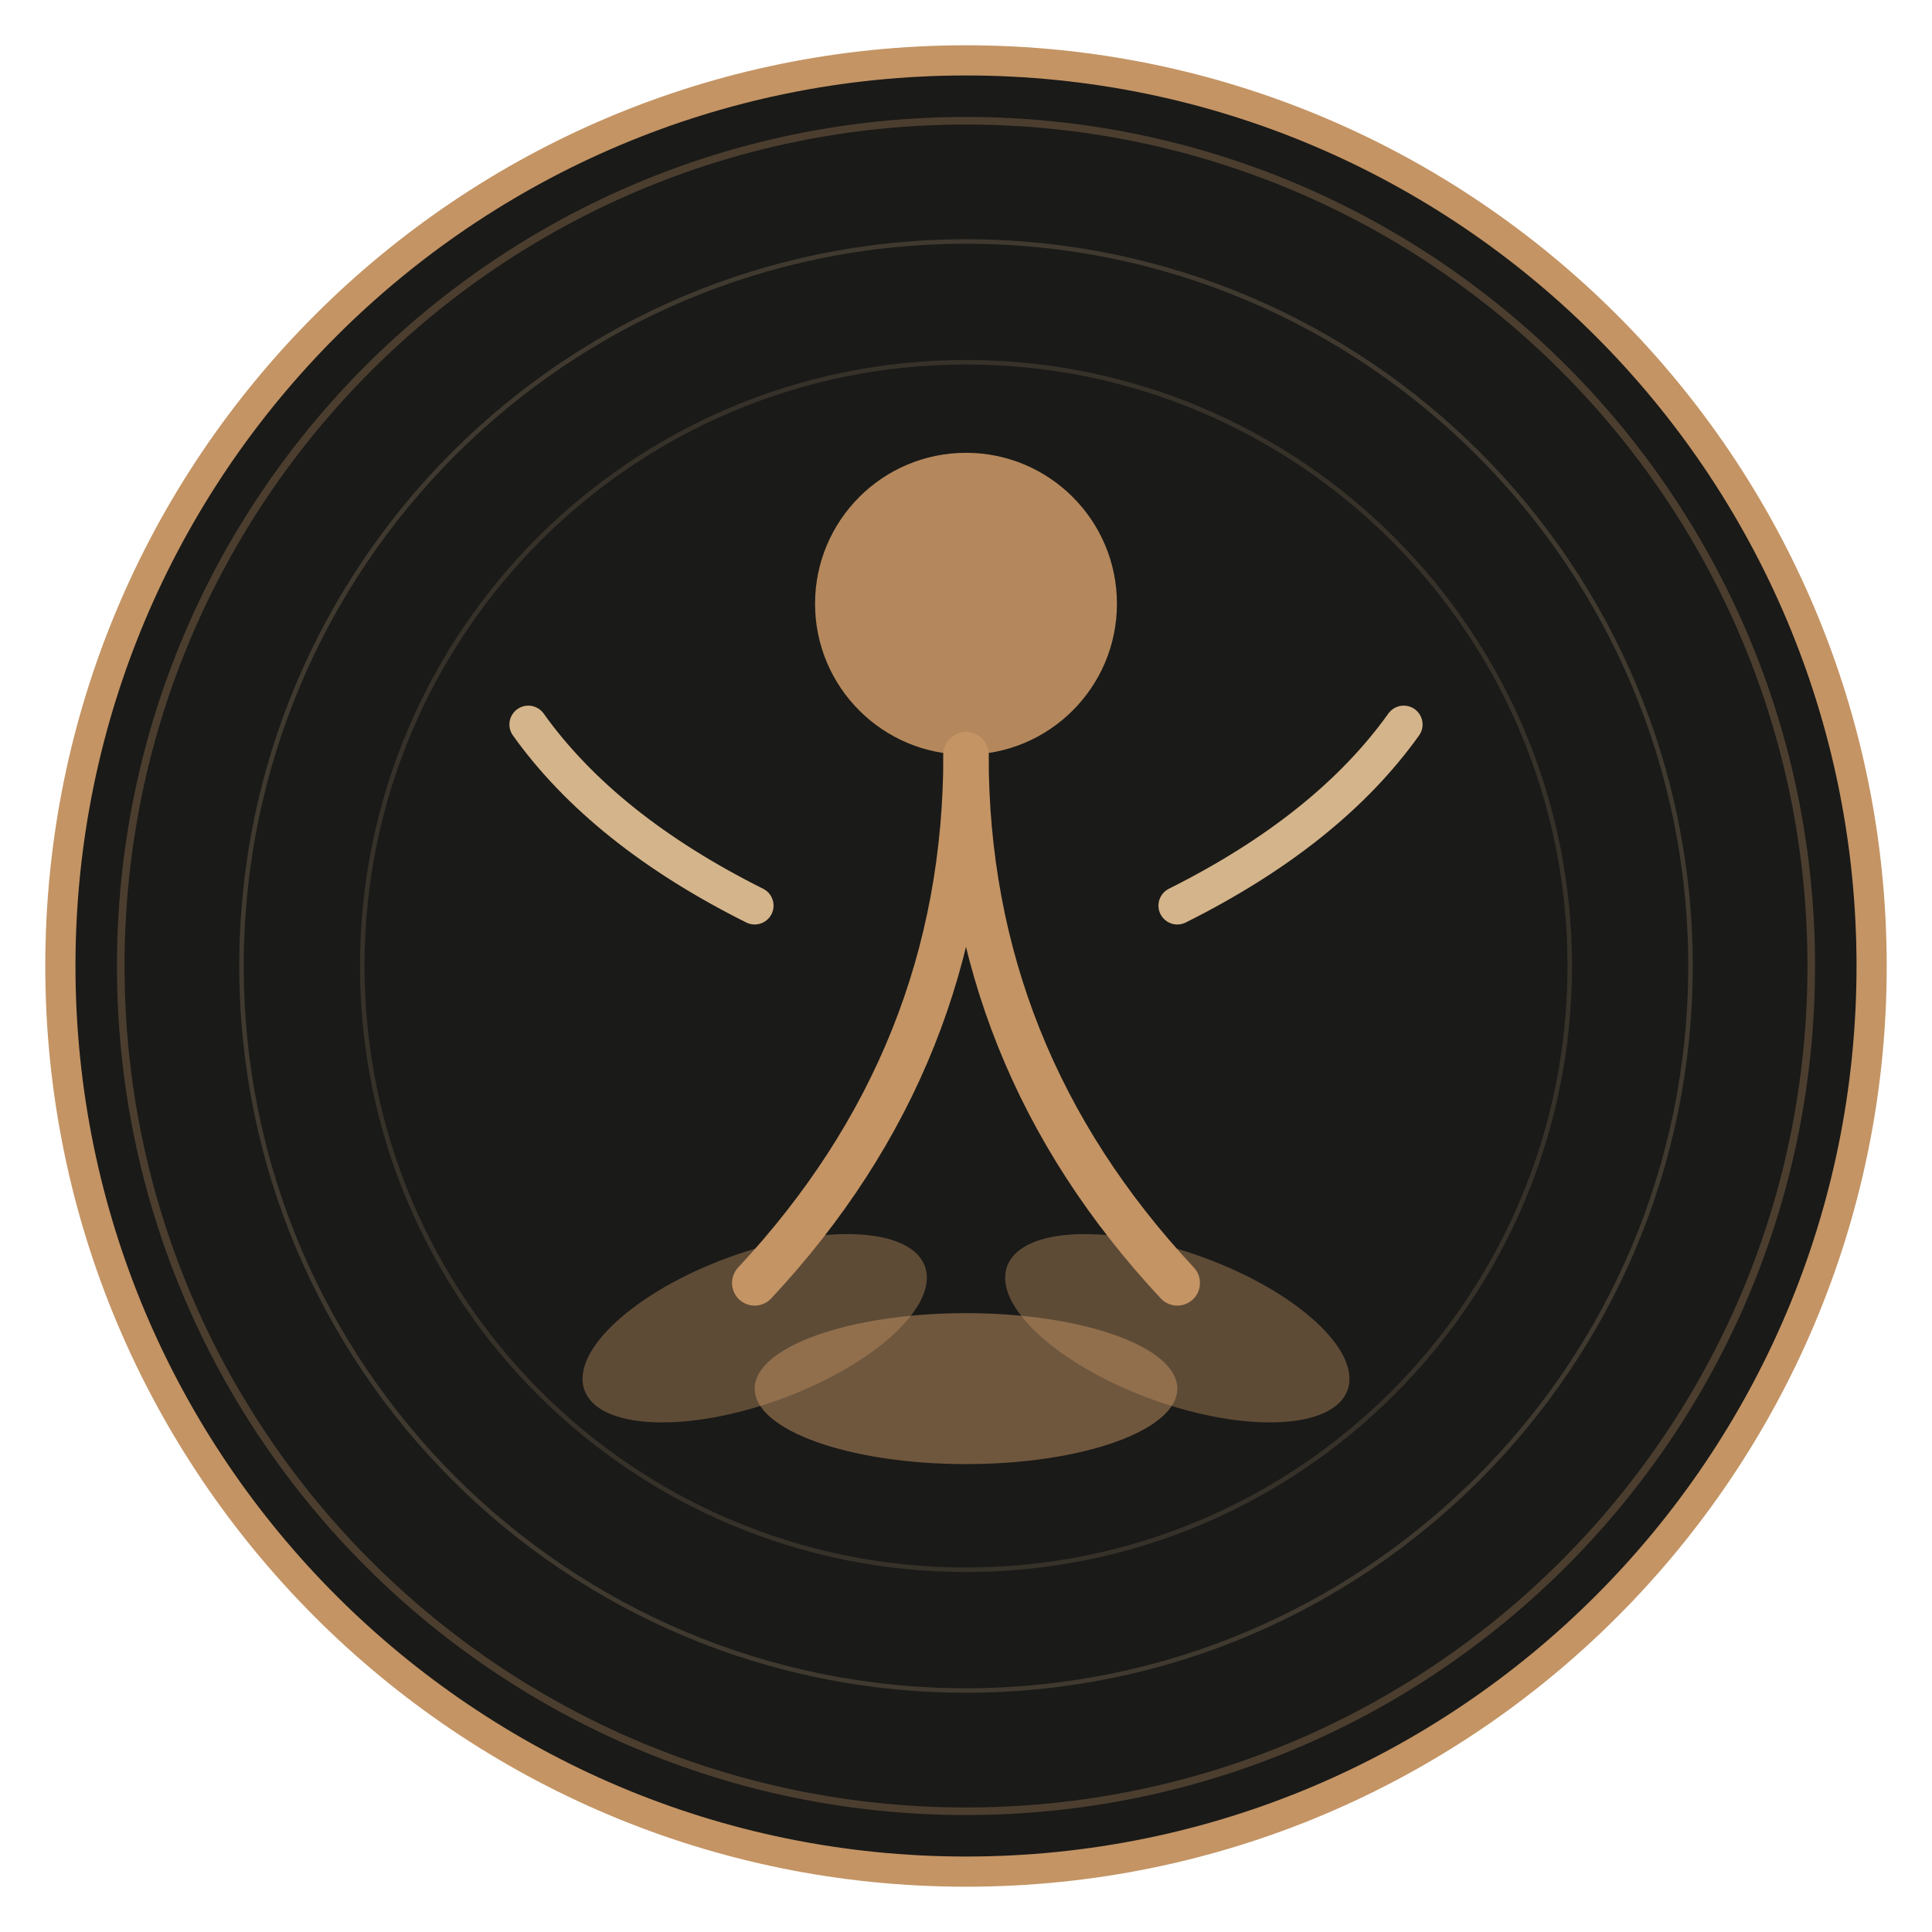
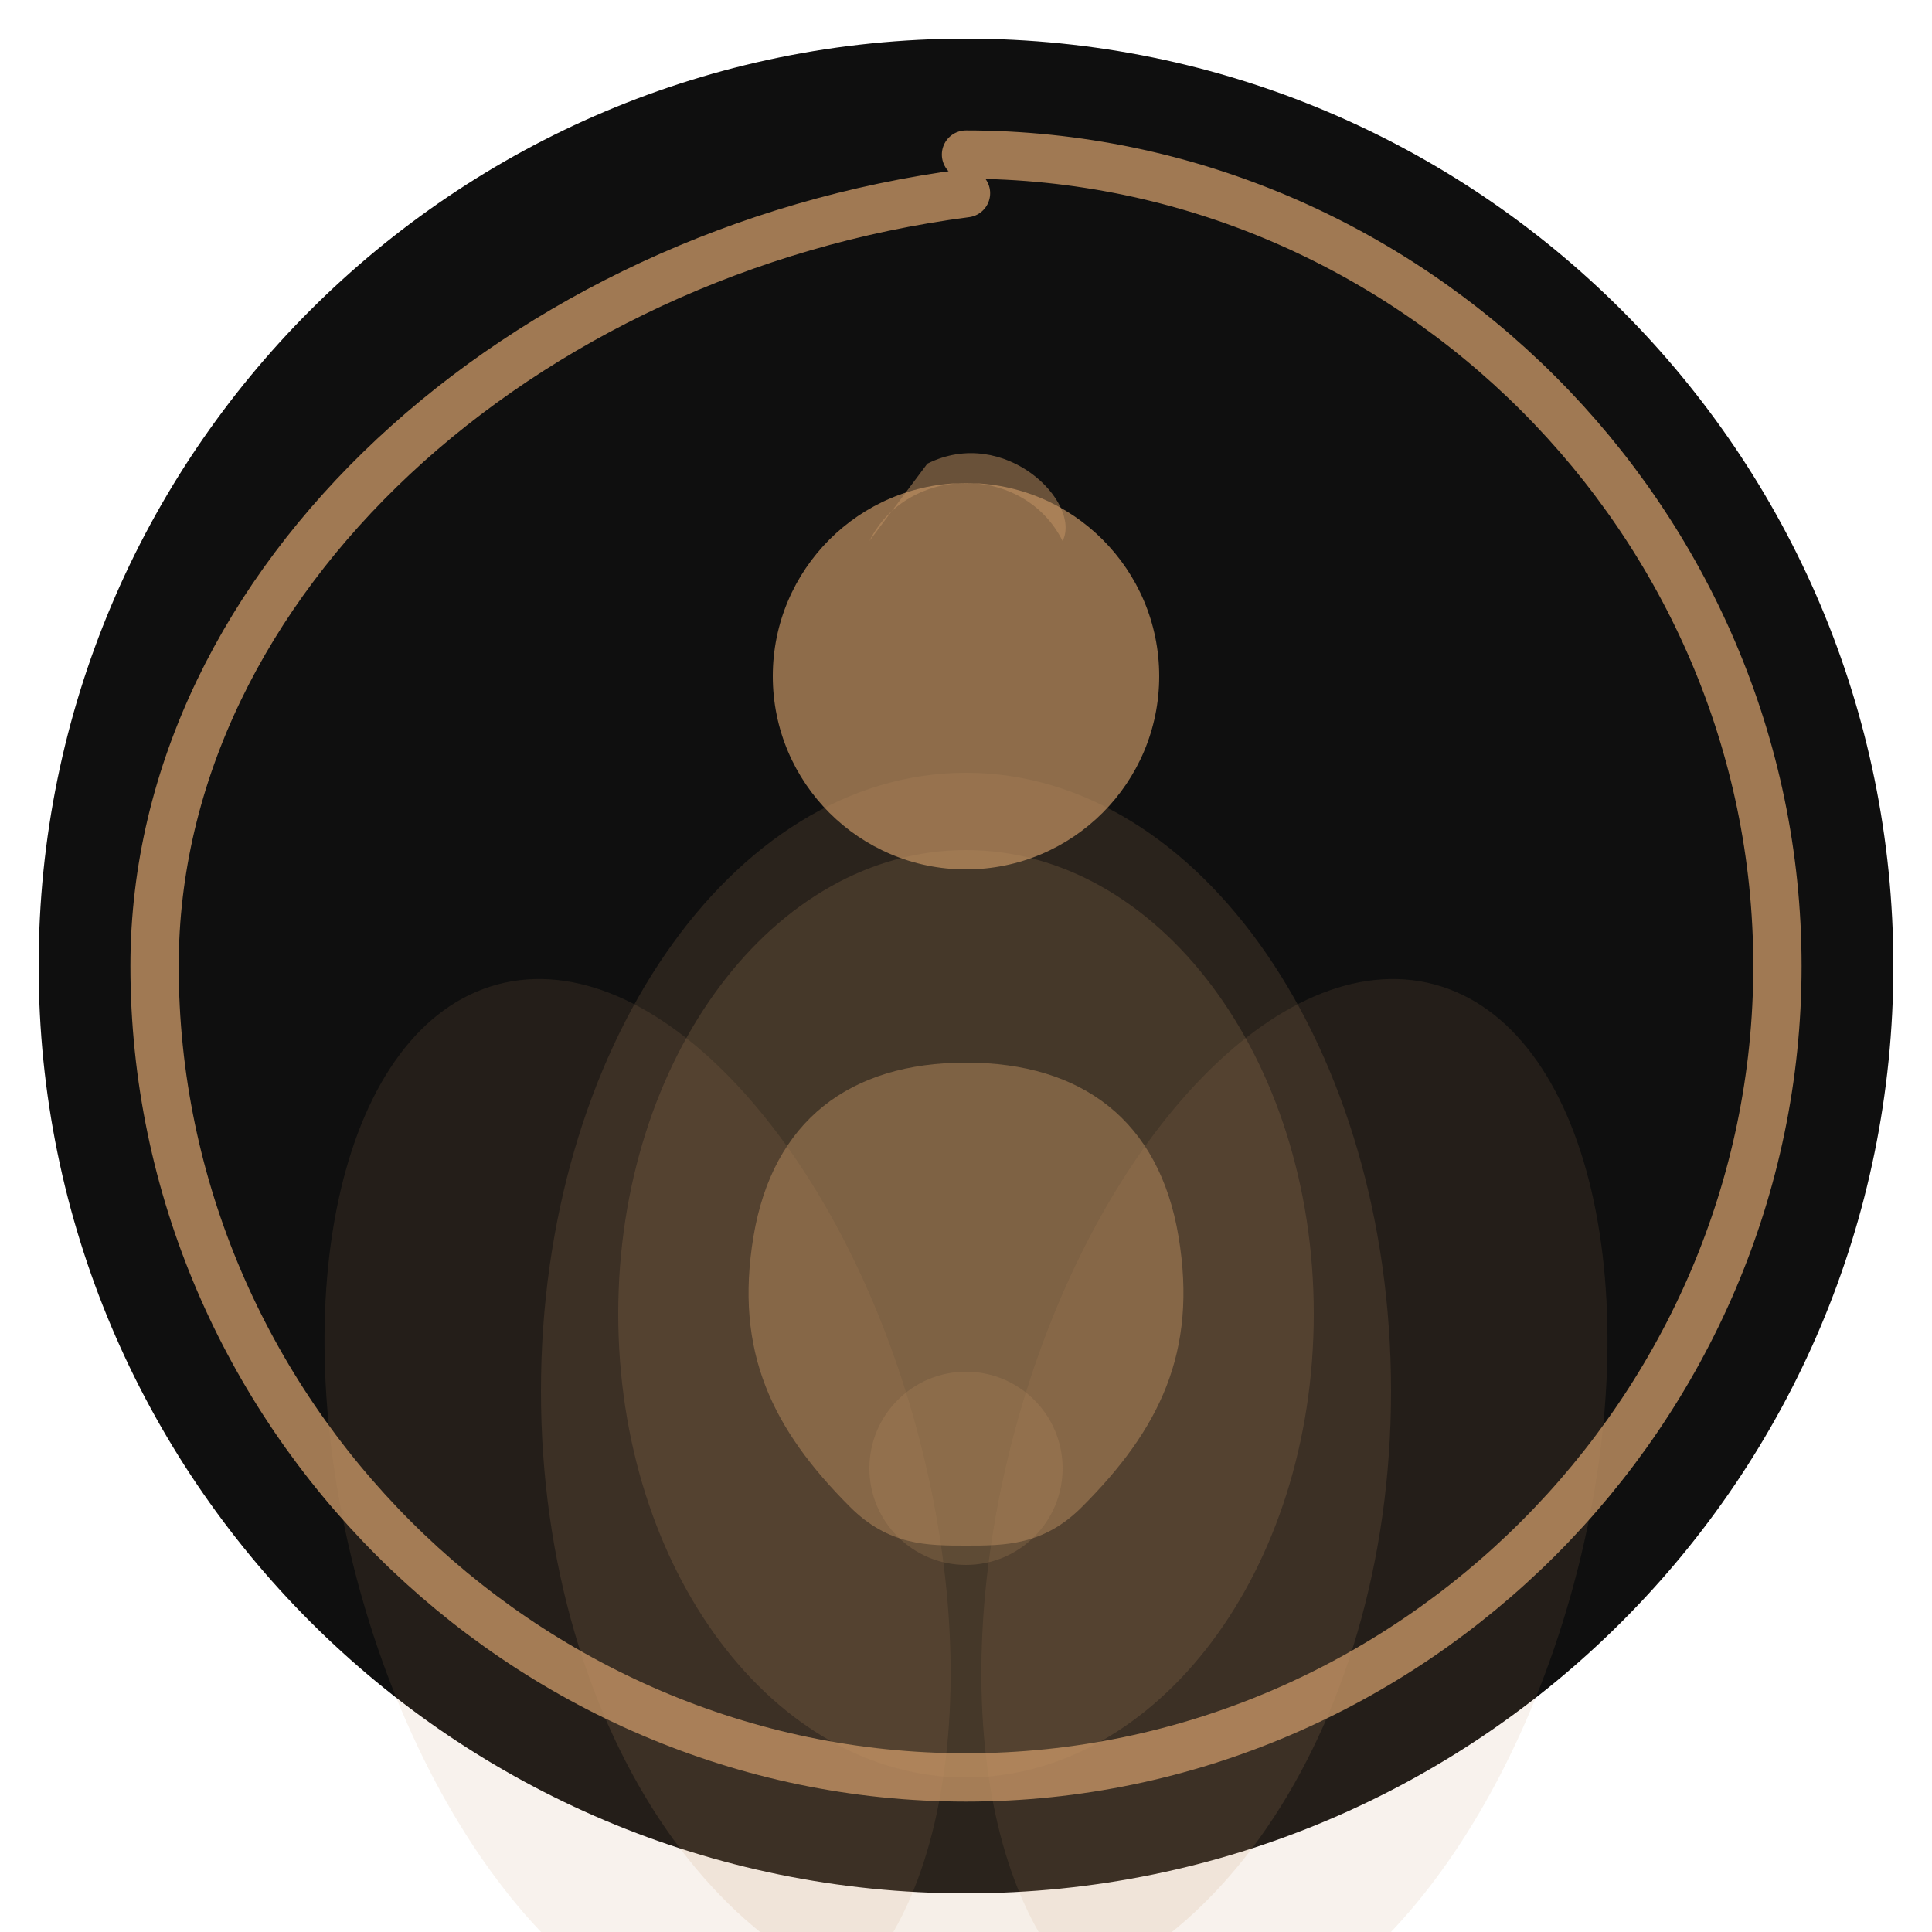
- <svg xmlns="http://www.w3.org/2000/svg" viewBox="0 0 128 128" fill="none">
-   <circle cx="64" cy="64" r="60" fill="#1a1a18" stroke="#c49464" stroke-width="2" />
-   <circle cx="64" cy="64" r="56" fill="none" stroke="#c49464" stroke-width="0.5" opacity="0.3" />
-   <circle cx="64" cy="40" r="10" fill="#c49464" opacity="0.9" />
-   <path d="M64 50 Q64 70 50 85" stroke="#c49464" stroke-width="3" stroke-linecap="round" fill="none" />
-   <path d="M64 50 Q64 70 78 85" stroke="#c49464" stroke-width="3" stroke-linecap="round" fill="none" />
-   <path d="M50 60 Q40 55 35 48" stroke="#d4b48a" stroke-width="2.5" stroke-linecap="round" fill="none" />
-   <path d="M78 60 Q88 55 93 48" stroke="#d4b48a" stroke-width="2.5" stroke-linecap="round" fill="none" />
-   <ellipse cx="50" cy="88" rx="12" ry="5" fill="#c49464" opacity="0.4" transform="rotate(-20, 50, 88)" />
-   <ellipse cx="78" cy="88" rx="12" ry="5" fill="#c49464" opacity="0.4" transform="rotate(20, 78, 88)" />
-   <ellipse cx="64" cy="92" rx="14" ry="5" fill="#c49464" opacity="0.5" />
-   <circle cx="64" cy="64" r="48" fill="none" stroke="#d4b48a" stroke-width="0.3" opacity="0.2" />
-   <circle cx="64" cy="64" r="40" fill="none" stroke="#d4b48a" stroke-width="0.3" opacity="0.15" />
+ <svg xmlns="http://www.w3.org/2000/svg" viewBox="0 0 100 100" width="100" height="100">
+   <circle cx="50" cy="50" r="48" fill="#0f0f0f" />
+   <path d="M50 8 C73 8 92 27 92 50 C92 73 73 92 50 92 C27 92 8 73 8 50 C8 30 27 13 50 10" fill="none" stroke="#c49464" stroke-width="2.5" stroke-linecap="round" opacity="0.8" />
+   <ellipse cx="50" cy="72" rx="22" ry="32" fill="#c49464" opacity="0.15" />
+   <ellipse cx="33" cy="78" rx="15" ry="28" fill="#c49464" opacity="0.12" transform="rotate(-15, 33, 78)" />
+   <ellipse cx="67" cy="78" rx="15" ry="28" fill="#c49464" opacity="0.12" transform="rotate(15, 67, 78)" />
+   <ellipse cx="50" cy="68" rx="18" ry="24" fill="#c49464" opacity="0.18" />
+   <circle cx="50" cy="35" r="10" fill="#c49464" opacity="0.7" />
+   <path d="M50 55 C56 55 60 58 61 64 C62 70 60 74 56 78 C54 80 52 80 50 80 C48 80 46 80 44 78 C40 74 38 70 39 64 C40 58 44 55 50 55Z" fill="#c49464" opacity="0.45" />
+   <path d="M45 28 C47 24 53 24 55 28 C56 26 52 22 48 24 Z" fill="#c49464" opacity="0.5" />
+   <circle cx="50" cy="76" r="5" fill="#c49464" opacity="0.2" />
</svg>
